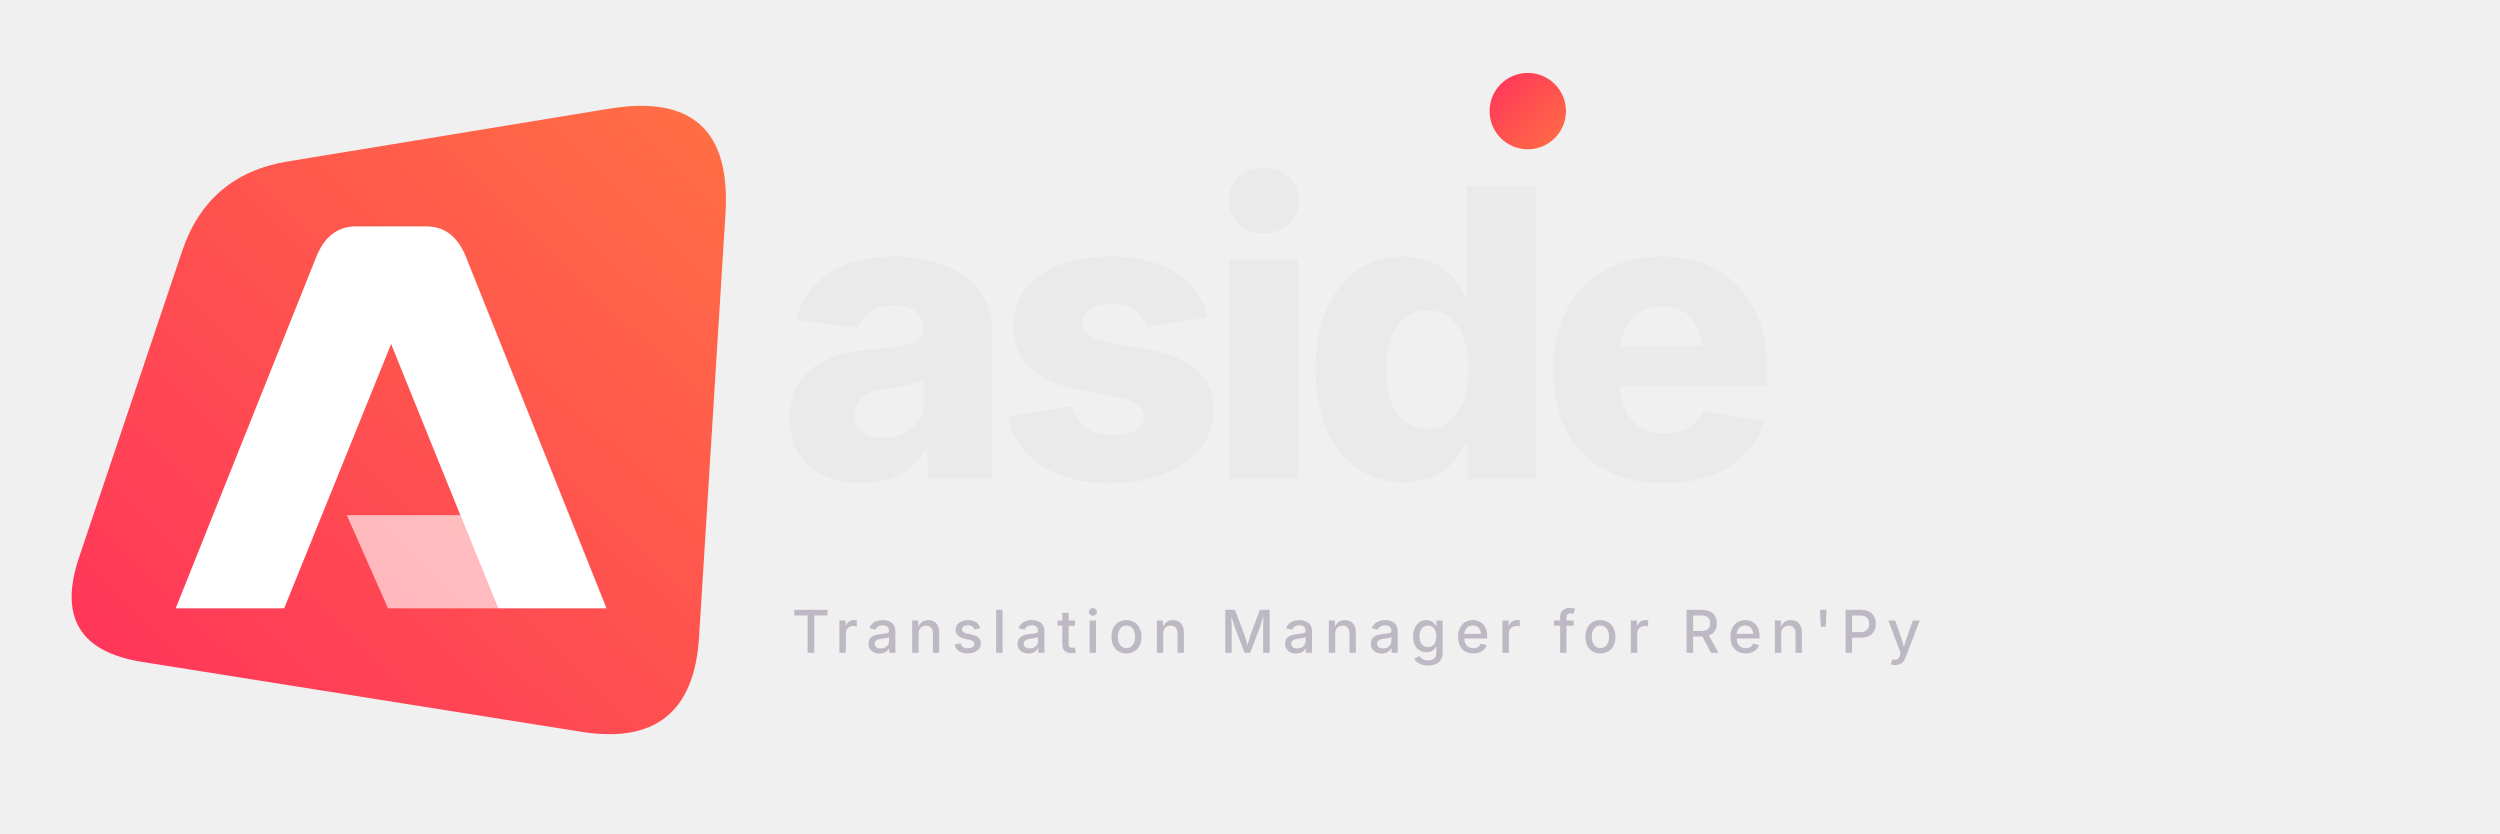
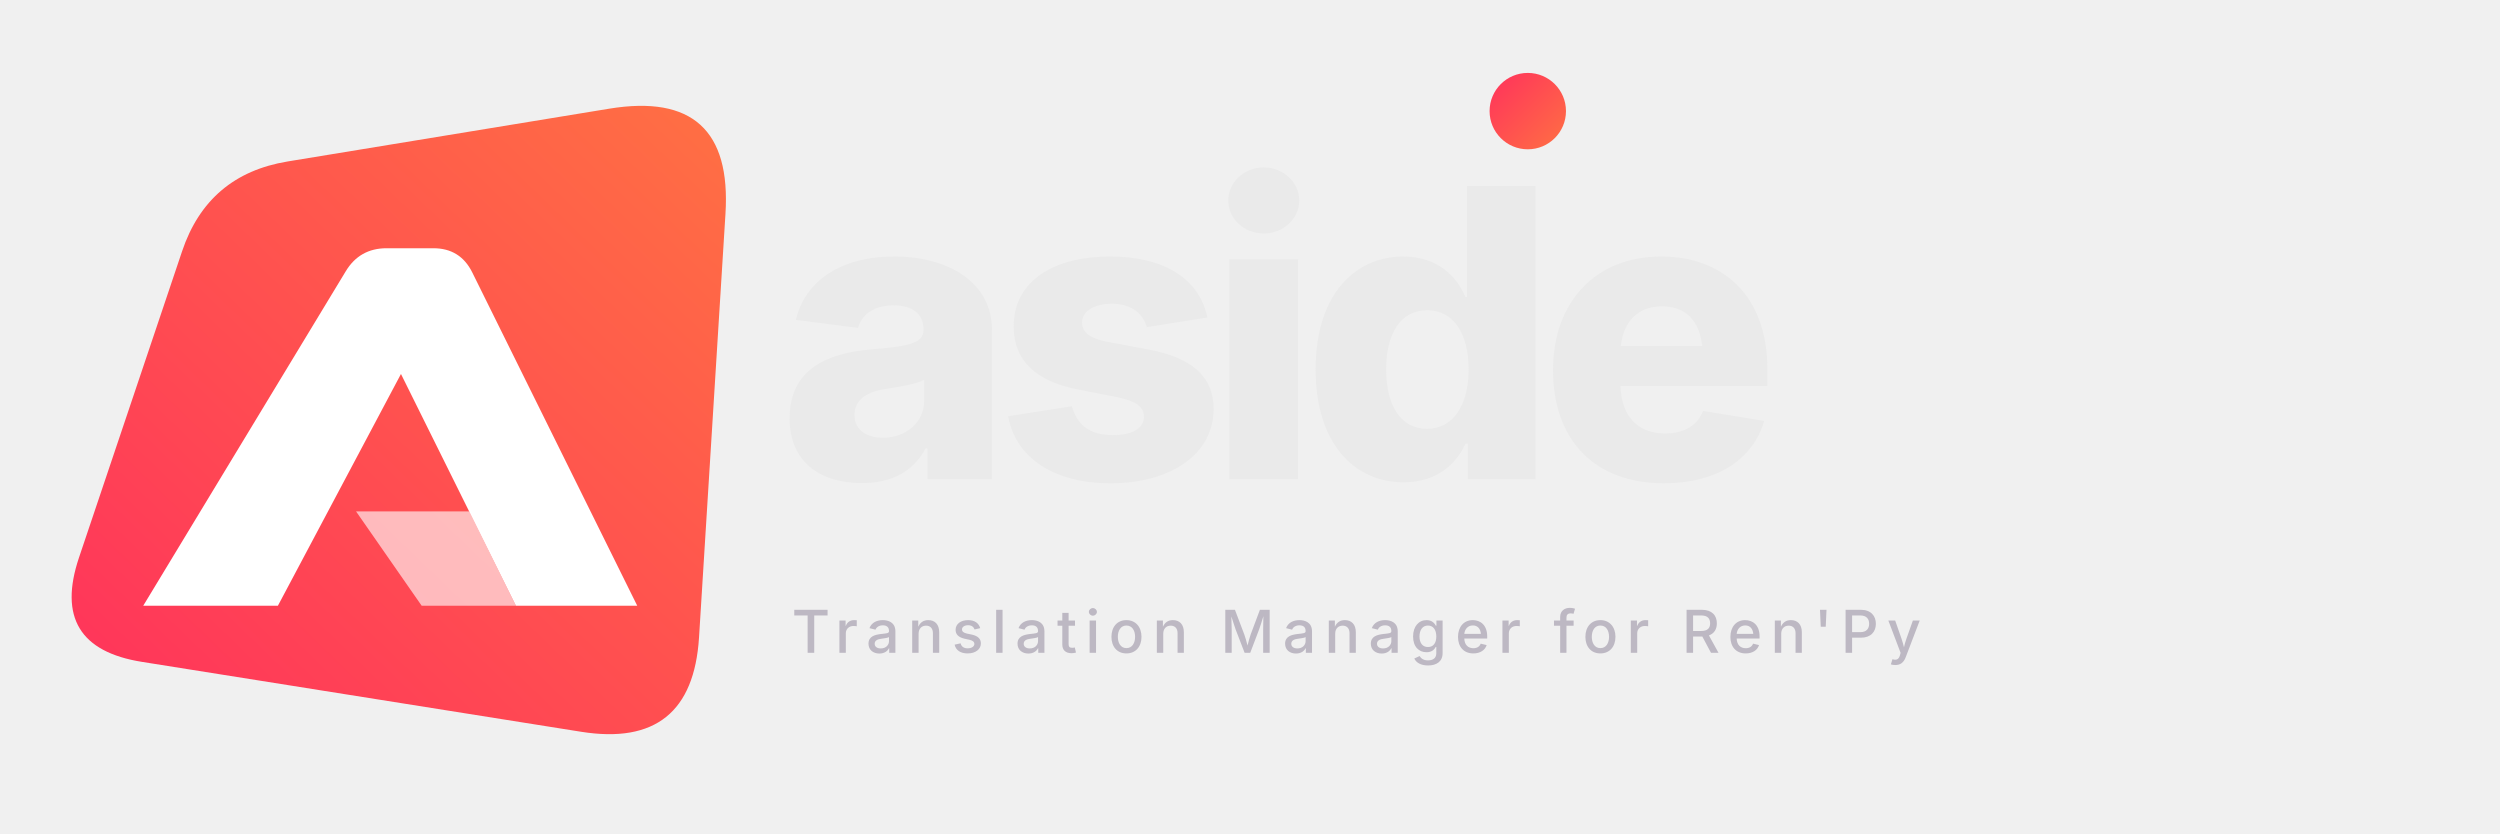
<svg xmlns="http://www.w3.org/2000/svg" width="360" height="120" viewBox="0 0 360 120">
  <defs>
    <linearGradient id="g" x1="0" y1="0" x2="1" y2="1">
      <stop offset="0" stop-color="#FF315C" />
      <stop offset="1" stop-color="#FF7043" />
    </linearGradient>
    <linearGradient id="gs" x1="0" y1="1" x2="1" y2="0">
      <stop offset="0" stop-color="#FF315C" />
      <stop offset="1" stop-color="#FF7043" />
    </linearGradient>
  </defs>
  <g transform="translate(0 4) scale(.11)">
    <path d="M238.4 292.5 Q272.1 192.2 376.6 175 L797.6 105.9 Q960 79.3 949.7 243.6 L915.1 798 Q905.9 944.7 760.8 921.6 L185.9 830.1 Q64 810.7 103.4 693.6 Z" fill="url(#gs)" />
-     <path d="M230 760 L414 300 Q430 260 466 260 H558 Q594 260 610 300 L794 760 H652 L512 414 L372 760 Z" fill="#FFFFFF" />
-     <path d="M454 638 H603 L652 760 H508 Z" fill="#FFFFFF" fill-opacity=".62" />
+     <path d="M187.5 756.6 L452.6 318.8 Q470.8 288.6 506.1 288.6 L567.3 288.6 Q602.5 288.6 618.2 320.2 L834.2 756.6 L675.4 756.6 L524.9 453.2 L363.8 756.6 Z" fill="#FFFFFF" />
+     <path d="M466.1 633.1 L614.3 633.1 L675.4 756.6 L552 756.6 Z" fill="#FFFFFF" fill-opacity=".62" />
  </g>
  <text x="112" y="69" font-family="Inter, Manrope, Arial, sans-serif" font-size="58" font-weight="800" letter-spacing="-2.8" fill="#EAEAEA">aside</text>
  <circle cx="220" cy="16" r="5.5" fill="url(#g)" />
  <text x="114" y="94" font-family="Inter, Manrope, Arial, sans-serif" font-size="8.5" font-weight="500" letter-spacing="1.2" fill="#BDB8C3">Translation Manager for Ren'Py</text>
</svg>
